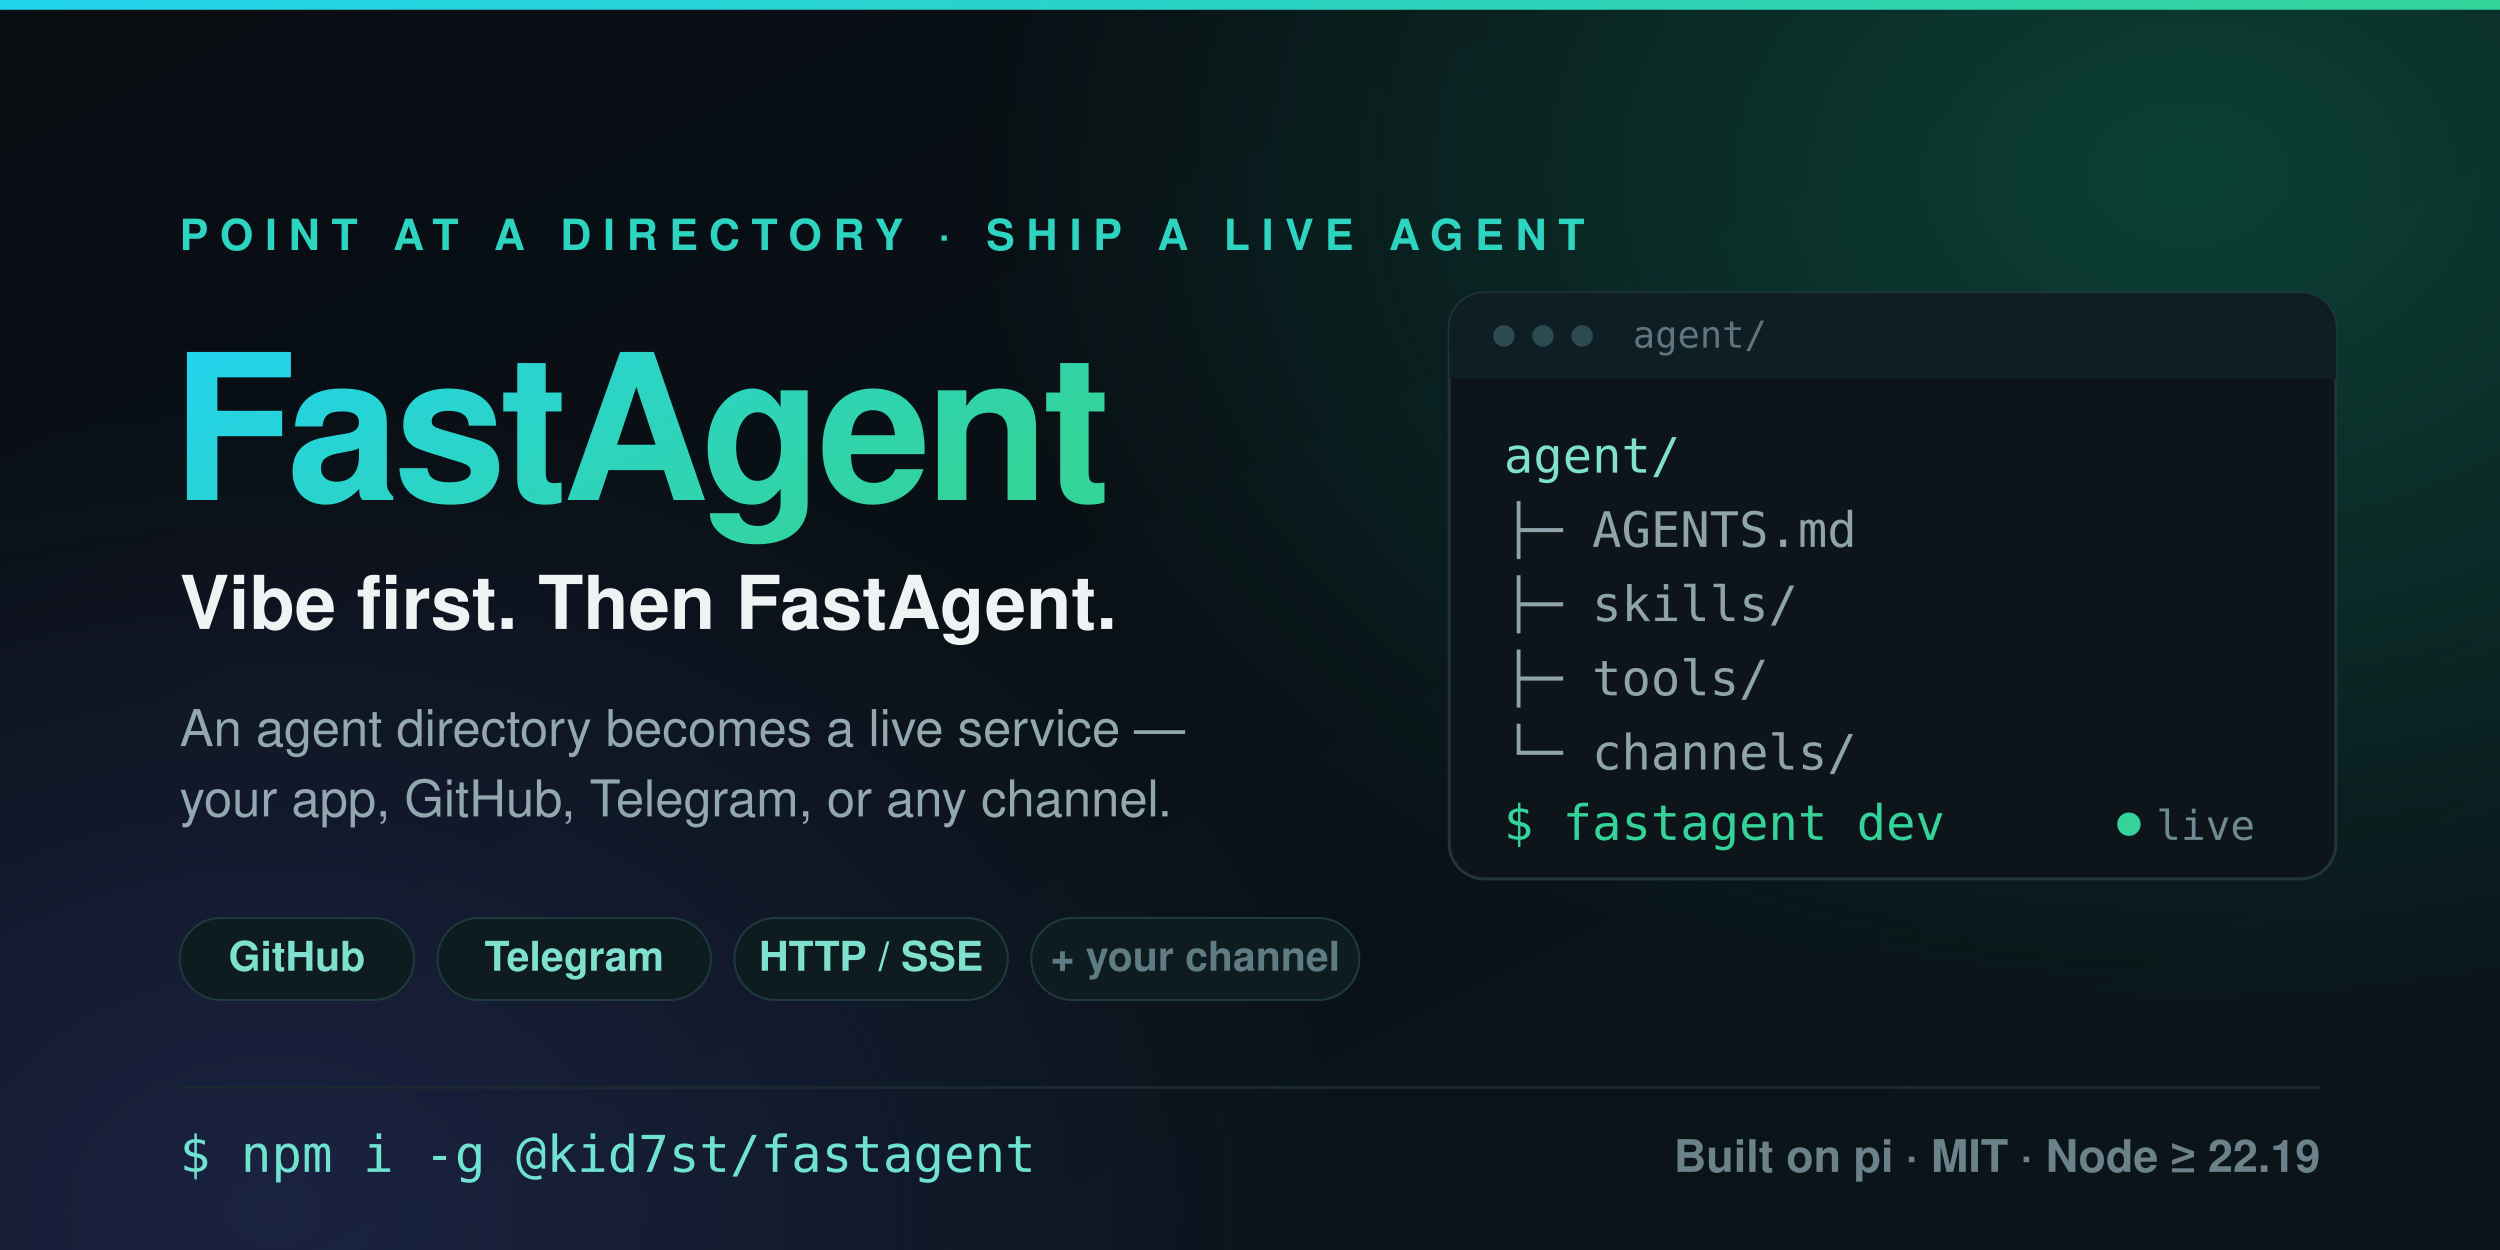
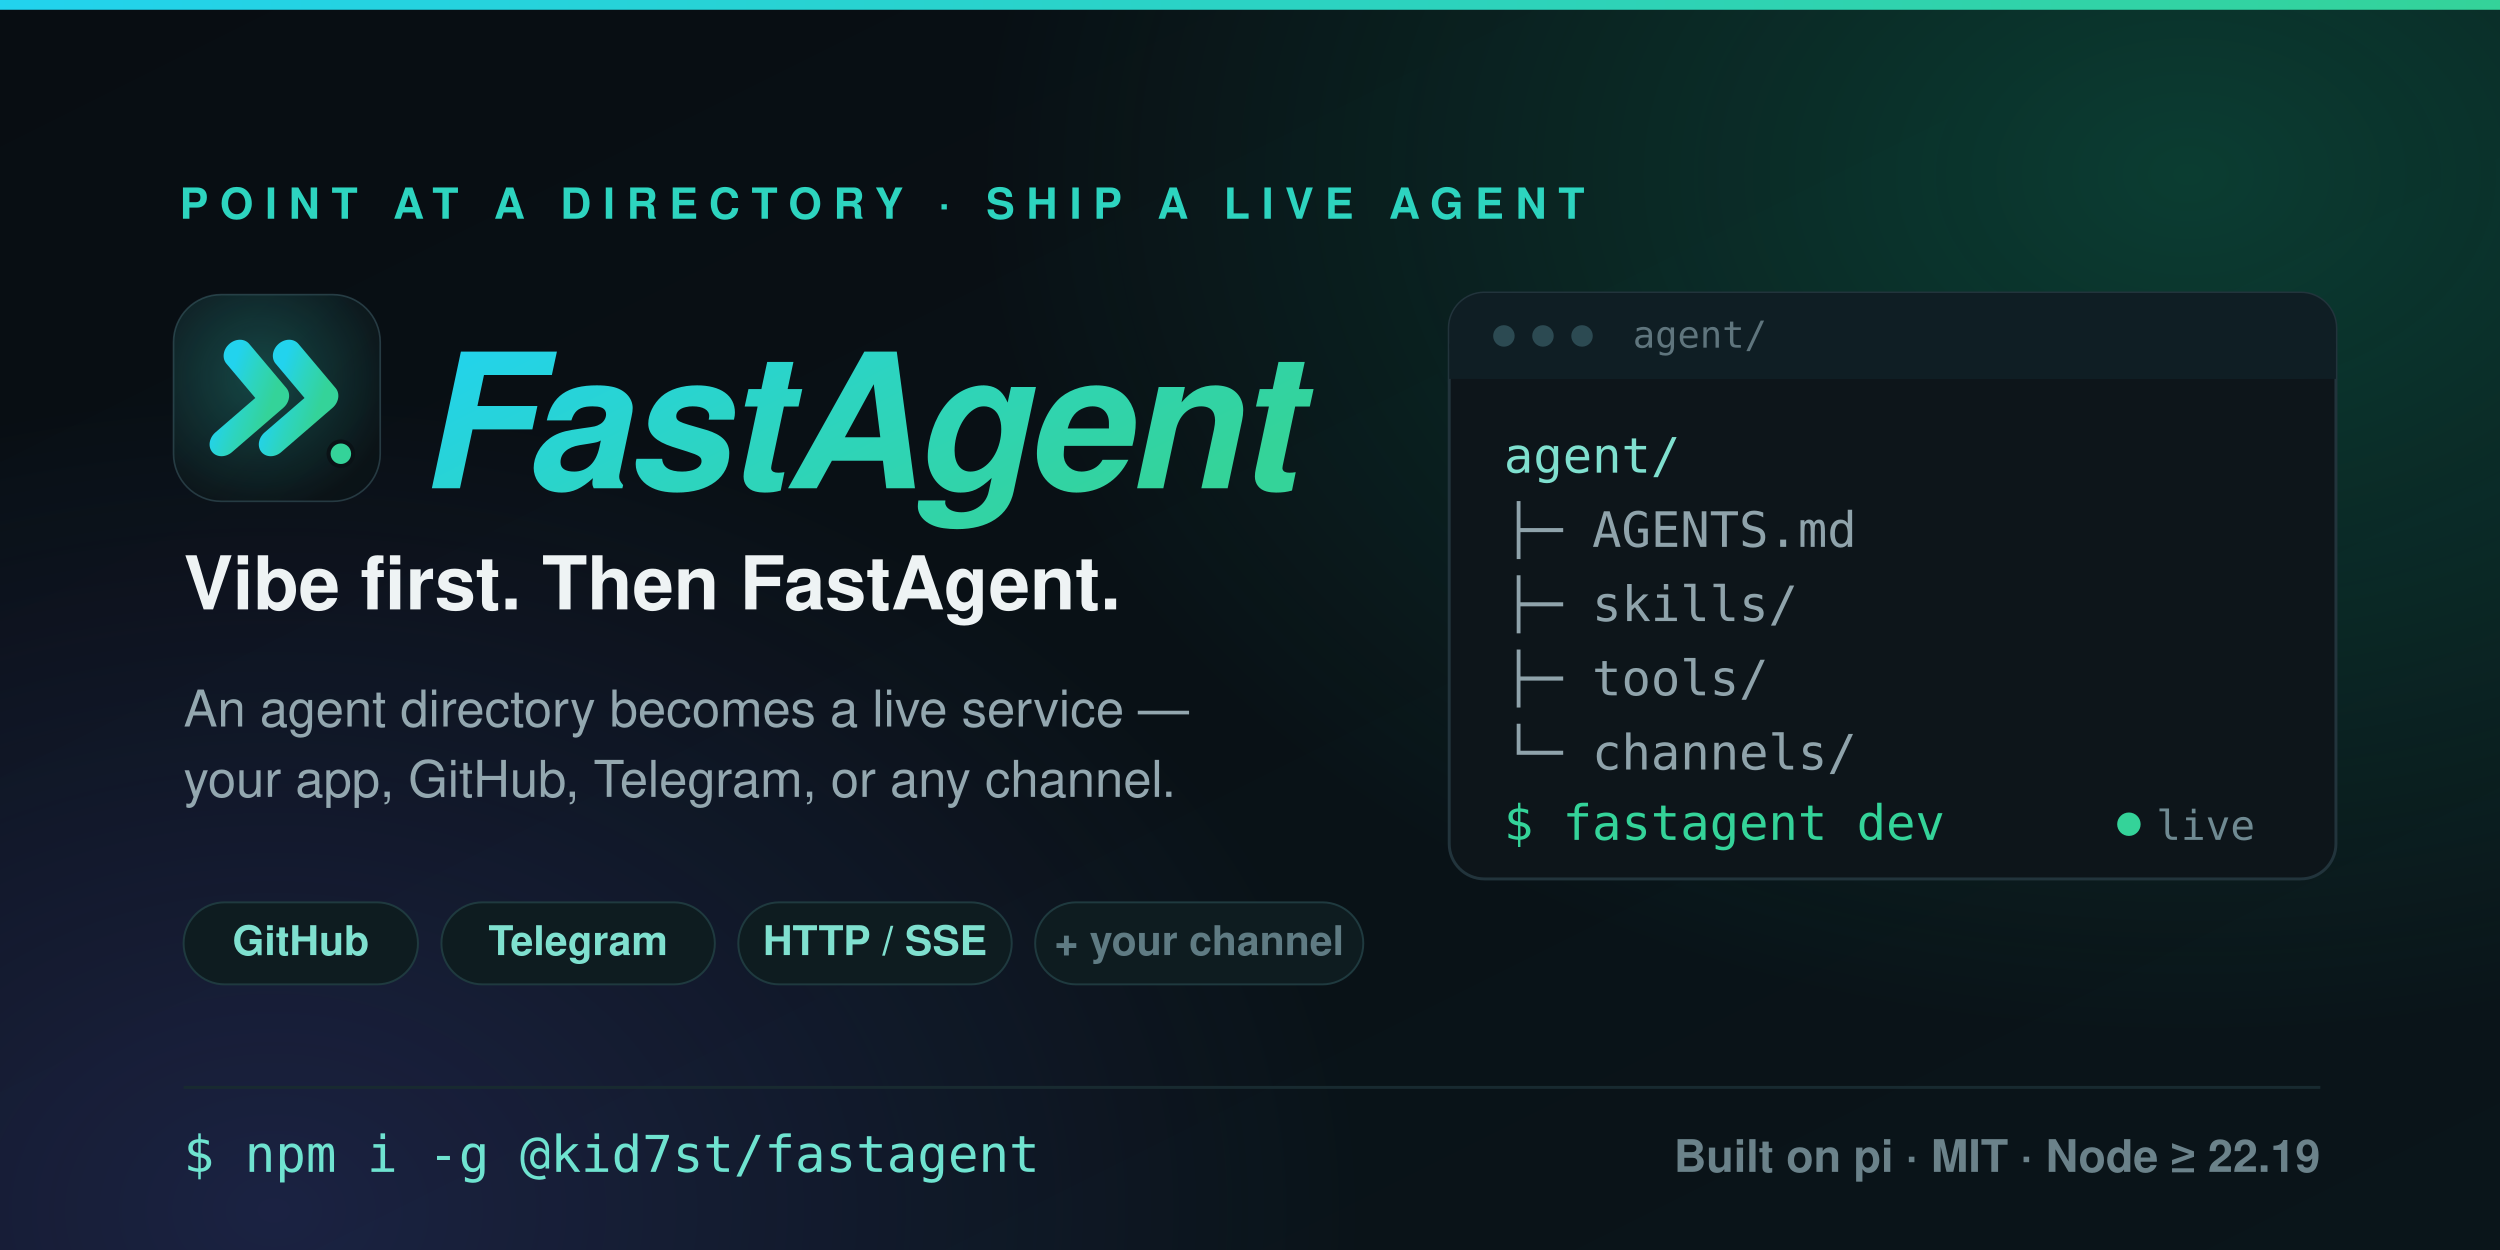
<svg xmlns="http://www.w3.org/2000/svg" width="1280" height="640" viewBox="0 0 1280 640">
  <defs>
-     <linearGradient id="bg" x1="0" y1="0" x2="1" y2="1">
+     <linearGradient id="acc" x1="0" y1="0" x2="1" y2="0.4">
+       <stop offset="0" stop-color="#22d3ee" />
+       <stop offset="0.5" stop-color="#2dd4bf" />
+       <stop offset="1" stop-color="#34d399" />
+     </linearGradient>
+     <linearGradient id="pagebg" x1="0" y1="0" x2="1" y2="1">
      <stop offset="0" stop-color="#080d12" />
      <stop offset="1" stop-color="#0a151a" />
    </linearGradient>
    <radialGradient id="glowE" cx="0.5" cy="0.5" r="0.5">
-       <stop offset="0" stop-color="#10b981" stop-opacity="0.28" />
+       <stop offset="0" stop-color="#10b981" stop-opacity="0.26" />
      <stop offset="1" stop-color="#10b981" stop-opacity="0" />
    </radialGradient>
    <radialGradient id="glowI" cx="0.5" cy="0.5" r="0.5">
      <stop offset="0" stop-color="#6366f1" stop-opacity="0.20" />
      <stop offset="1" stop-color="#6366f1" stop-opacity="0" />
    </radialGradient>
-     <linearGradient id="accent" x1="0" y1="0" x2="1" y2="0.4">
-       <stop offset="0" stop-color="#22d3ee" />
-       <stop offset="0.55" stop-color="#2dd4bf" />
-       <stop offset="1" stop-color="#34d399" />
+     <linearGradient id="markbg" x1="0" y1="0" x2="1" y2="1">
+       <stop offset="0" stop-color="#0e181e" />
+       <stop offset="1" stop-color="#0a1216" />
    </linearGradient>
+     <radialGradient id="markglow" cx="0.42" cy="0.4" r="0.65">
+       <stop offset="0" stop-color="#2dd4bf" stop-opacity="0.26" />
+       <stop offset="1" stop-color="#2dd4bf" stop-opacity="0" />
+     </radialGradient>
    <linearGradient id="rule" x1="0" y1="0" x2="1" y2="0">
      <stop offset="0" stop-color="#22d3ee" />
      <stop offset="1" stop-color="#34d399" />
    </linearGradient>
  </defs>
-   <rect width="1280" height="640" fill="url(#bg)" />
+   <rect width="1280" height="640" fill="url(#pagebg)" />
  <ellipse cx="1120" cy="90" rx="620" ry="440" fill="url(#glowE)" />
  <ellipse cx="140" cy="620" rx="560" ry="420" fill="url(#glowI)" />
  <rect x="0" y="0" width="1280" height="5" fill="url(#rule)" />
-   <text x="92" y="128" font-family="Helvetica Neue, Helvetica, Arial, sans-serif" font-size="22" font-weight="700" letter-spacing="6" fill="#2dd4bf">POINT AT A DIRECTORY · SHIP A LIVE AGENT</text>
-   <text x="88" y="256" font-family="Helvetica Neue, Helvetica, Arial, sans-serif" font-size="104" font-weight="800" letter-spacing="-3" fill="url(#accent)">FastAgent</text>
-   <text x="92" y="322" font-family="Helvetica Neue, Helvetica, Arial, sans-serif" font-size="38" font-weight="700" fill="#eef3f4">Vibe first. Then FastAgent.</text>
-   <text x="92" y="382" font-family="Helvetica Neue, Helvetica, Arial, sans-serif" font-size="26" font-weight="400" fill="#93a7af">An agent directory becomes a live service —</text>
-   <text x="92" y="418" font-family="Helvetica Neue, Helvetica, Arial, sans-serif" font-size="26" font-weight="400" fill="#93a7af">your app, GitHub, Telegram, or any channel.</text>
+   <text x="92" y="112" font-family="Helvetica Neue, Helvetica, Arial, sans-serif" font-size="22" font-weight="700" letter-spacing="6" fill="#2dd4bf">POINT AT A DIRECTORY · SHIP A LIVE AGENT</text>
+   <g transform="translate(88,150) scale(0.42)">
+     <rect x="2" y="2" width="252" height="252" rx="58" fill="url(#markbg)" stroke="#263a42" stroke-width="2" />
+     <rect x="2" y="2" width="252" height="252" rx="58" fill="url(#markglow)" />
+     <g transform="translate(6,0) skewX(-9)" fill="none" stroke="url(#acc)" stroke-width="34" stroke-linecap="round" stroke-linejoin="round">
+       <polyline points="86,74 140,128 86,182" />
+       <polyline points="146,74 200,128 146,182" />
+     </g>
+     <circle cx="206" cy="196" r="15" fill="#34d399" />
+     <circle cx="206" cy="196" r="15" fill="none" stroke="#0a1216" stroke-width="5" />
+   </g>
+   <text x="214" y="250" font-family="Helvetica Neue, Helvetica, Arial, sans-serif" font-size="96" font-weight="800" letter-spacing="-2" font-style="italic" fill="url(#acc)">FastAgent</text>
+   <text x="94" y="312" font-family="Helvetica Neue, Helvetica, Arial, sans-serif" font-size="38" font-weight="700" fill="#eef3f4">Vibe first. Then FastAgent.</text>
+   <text x="94" y="372" font-family="Helvetica Neue, Helvetica, Arial, sans-serif" font-size="26" font-weight="400" fill="#93a7af">An agent directory becomes a live service —</text>
+   <text x="94" y="408" font-family="Helvetica Neue, Helvetica, Arial, sans-serif" font-size="26" font-weight="400" fill="#93a7af">your app, GitHub, Telegram, or any channel.</text>
  <g font-family="Helvetica Neue, Helvetica, Arial, sans-serif" font-size="21" font-weight="600">
-     <rect x="92" y="470" width="120" height="42" rx="21" fill="#0e1c20" stroke="#1f3a3f" />
-     <text x="152" y="497" text-anchor="middle" fill="#7fe0cf">GitHub</text>
-     <rect x="224" y="470" width="140" height="42" rx="21" fill="#0e1c20" stroke="#1f3a3f" />
-     <text x="294" y="497" text-anchor="middle" fill="#7fe0cf">Telegram</text>
-     <rect x="376" y="470" width="140" height="42" rx="21" fill="#0e1c20" stroke="#1f3a3f" />
-     <text x="446" y="497" text-anchor="middle" fill="#7fe0cf">HTTP / SSE</text>
-     <rect x="528" y="470" width="168" height="42" rx="21" fill="#0e1c20" stroke="#1f3a3f" />
-     <text x="612" y="497" text-anchor="middle" fill="#5f7b83">+ your channel</text>
+     <rect x="94" y="462" width="120" height="42" rx="21" fill="#0e1c20" stroke="#1f3a3f" />
+     <text x="154" y="489" text-anchor="middle" fill="#7fe0cf">GitHub</text>
+     <rect x="226" y="462" width="140" height="42" rx="21" fill="#0e1c20" stroke="#1f3a3f" />
+     <text x="296" y="489" text-anchor="middle" fill="#7fe0cf">Telegram</text>
+     <rect x="378" y="462" width="140" height="42" rx="21" fill="#0e1c20" stroke="#1f3a3f" />
+     <text x="448" y="489" text-anchor="middle" fill="#7fe0cf">HTTP / SSE</text>
+     <rect x="530" y="462" width="168" height="42" rx="21" fill="#0e1c20" stroke="#1f3a3f" />
+     <text x="614" y="489" text-anchor="middle" fill="#5f7b83">+ your channel</text>
  </g>
  <g>
    <rect x="742" y="150" width="454" height="300" rx="18" fill="#0d151a" stroke="#22343c" stroke-width="1.5" />
    <rect x="742" y="150" width="454" height="44" rx="18" fill="#0f1e24" />
    <rect x="742" y="176" width="454" height="18" fill="#0f1e24" />
    <circle cx="770" cy="172" r="5.5" fill="#2c4a52" />
    <circle cx="790" cy="172" r="5.5" fill="#2c4a52" />
    <circle cx="810" cy="172" r="5.5" fill="#2c4a52" />
    <text x="836" y="178" font-family="Menlo, DejaVu Sans Mono, monospace" font-size="19" fill="#5f757d">agent/</text>
    <g font-family="Menlo, DejaVu Sans Mono, monospace" font-size="25">
      <text x="770" y="242" fill="#7fe0cf">agent/</text>
      <text x="770" y="280" fill="#8fa3ab">├─ AGENTS.md</text>
      <text x="770" y="318" fill="#8fa3ab">├─ skills/</text>
      <text x="770" y="356" fill="#8fa3ab">├─ tools/</text>
      <text x="770" y="394" fill="#8fa3ab">└─ channels/</text>
      <text x="770" y="430" fill="#34d399">$ fastagent dev</text>
    </g>
    <circle cx="1090" cy="422" r="6" fill="#34d399" />
    <text x="1104" y="430" font-family="Menlo, DejaVu Sans Mono, monospace" font-size="21" fill="#6f8a92">live</text>
  </g>
-   <rect x="92" y="556" width="1096" height="1.5" fill="#182a30" />
-   <text x="92" y="600" font-family="Menlo, DejaVu Sans Mono, monospace" font-size="26" fill="#6fe3d0">$ npm i -g @kid7st/fastagent</text>
+   <rect x="94" y="556" width="1094" height="1.5" fill="#182a30" />
+   <text x="94" y="600" font-family="Menlo, DejaVu Sans Mono, monospace" font-size="26" fill="#6fe3d0">$ npm i -g @kid7st/fastagent</text>
  <text x="1188" y="600" text-anchor="end" font-family="Helvetica Neue, Helvetica, Arial, sans-serif" font-size="23" font-weight="600" fill="#6b828a">Built on pi · MIT · Node ≥ 22.19</text>
</svg>
